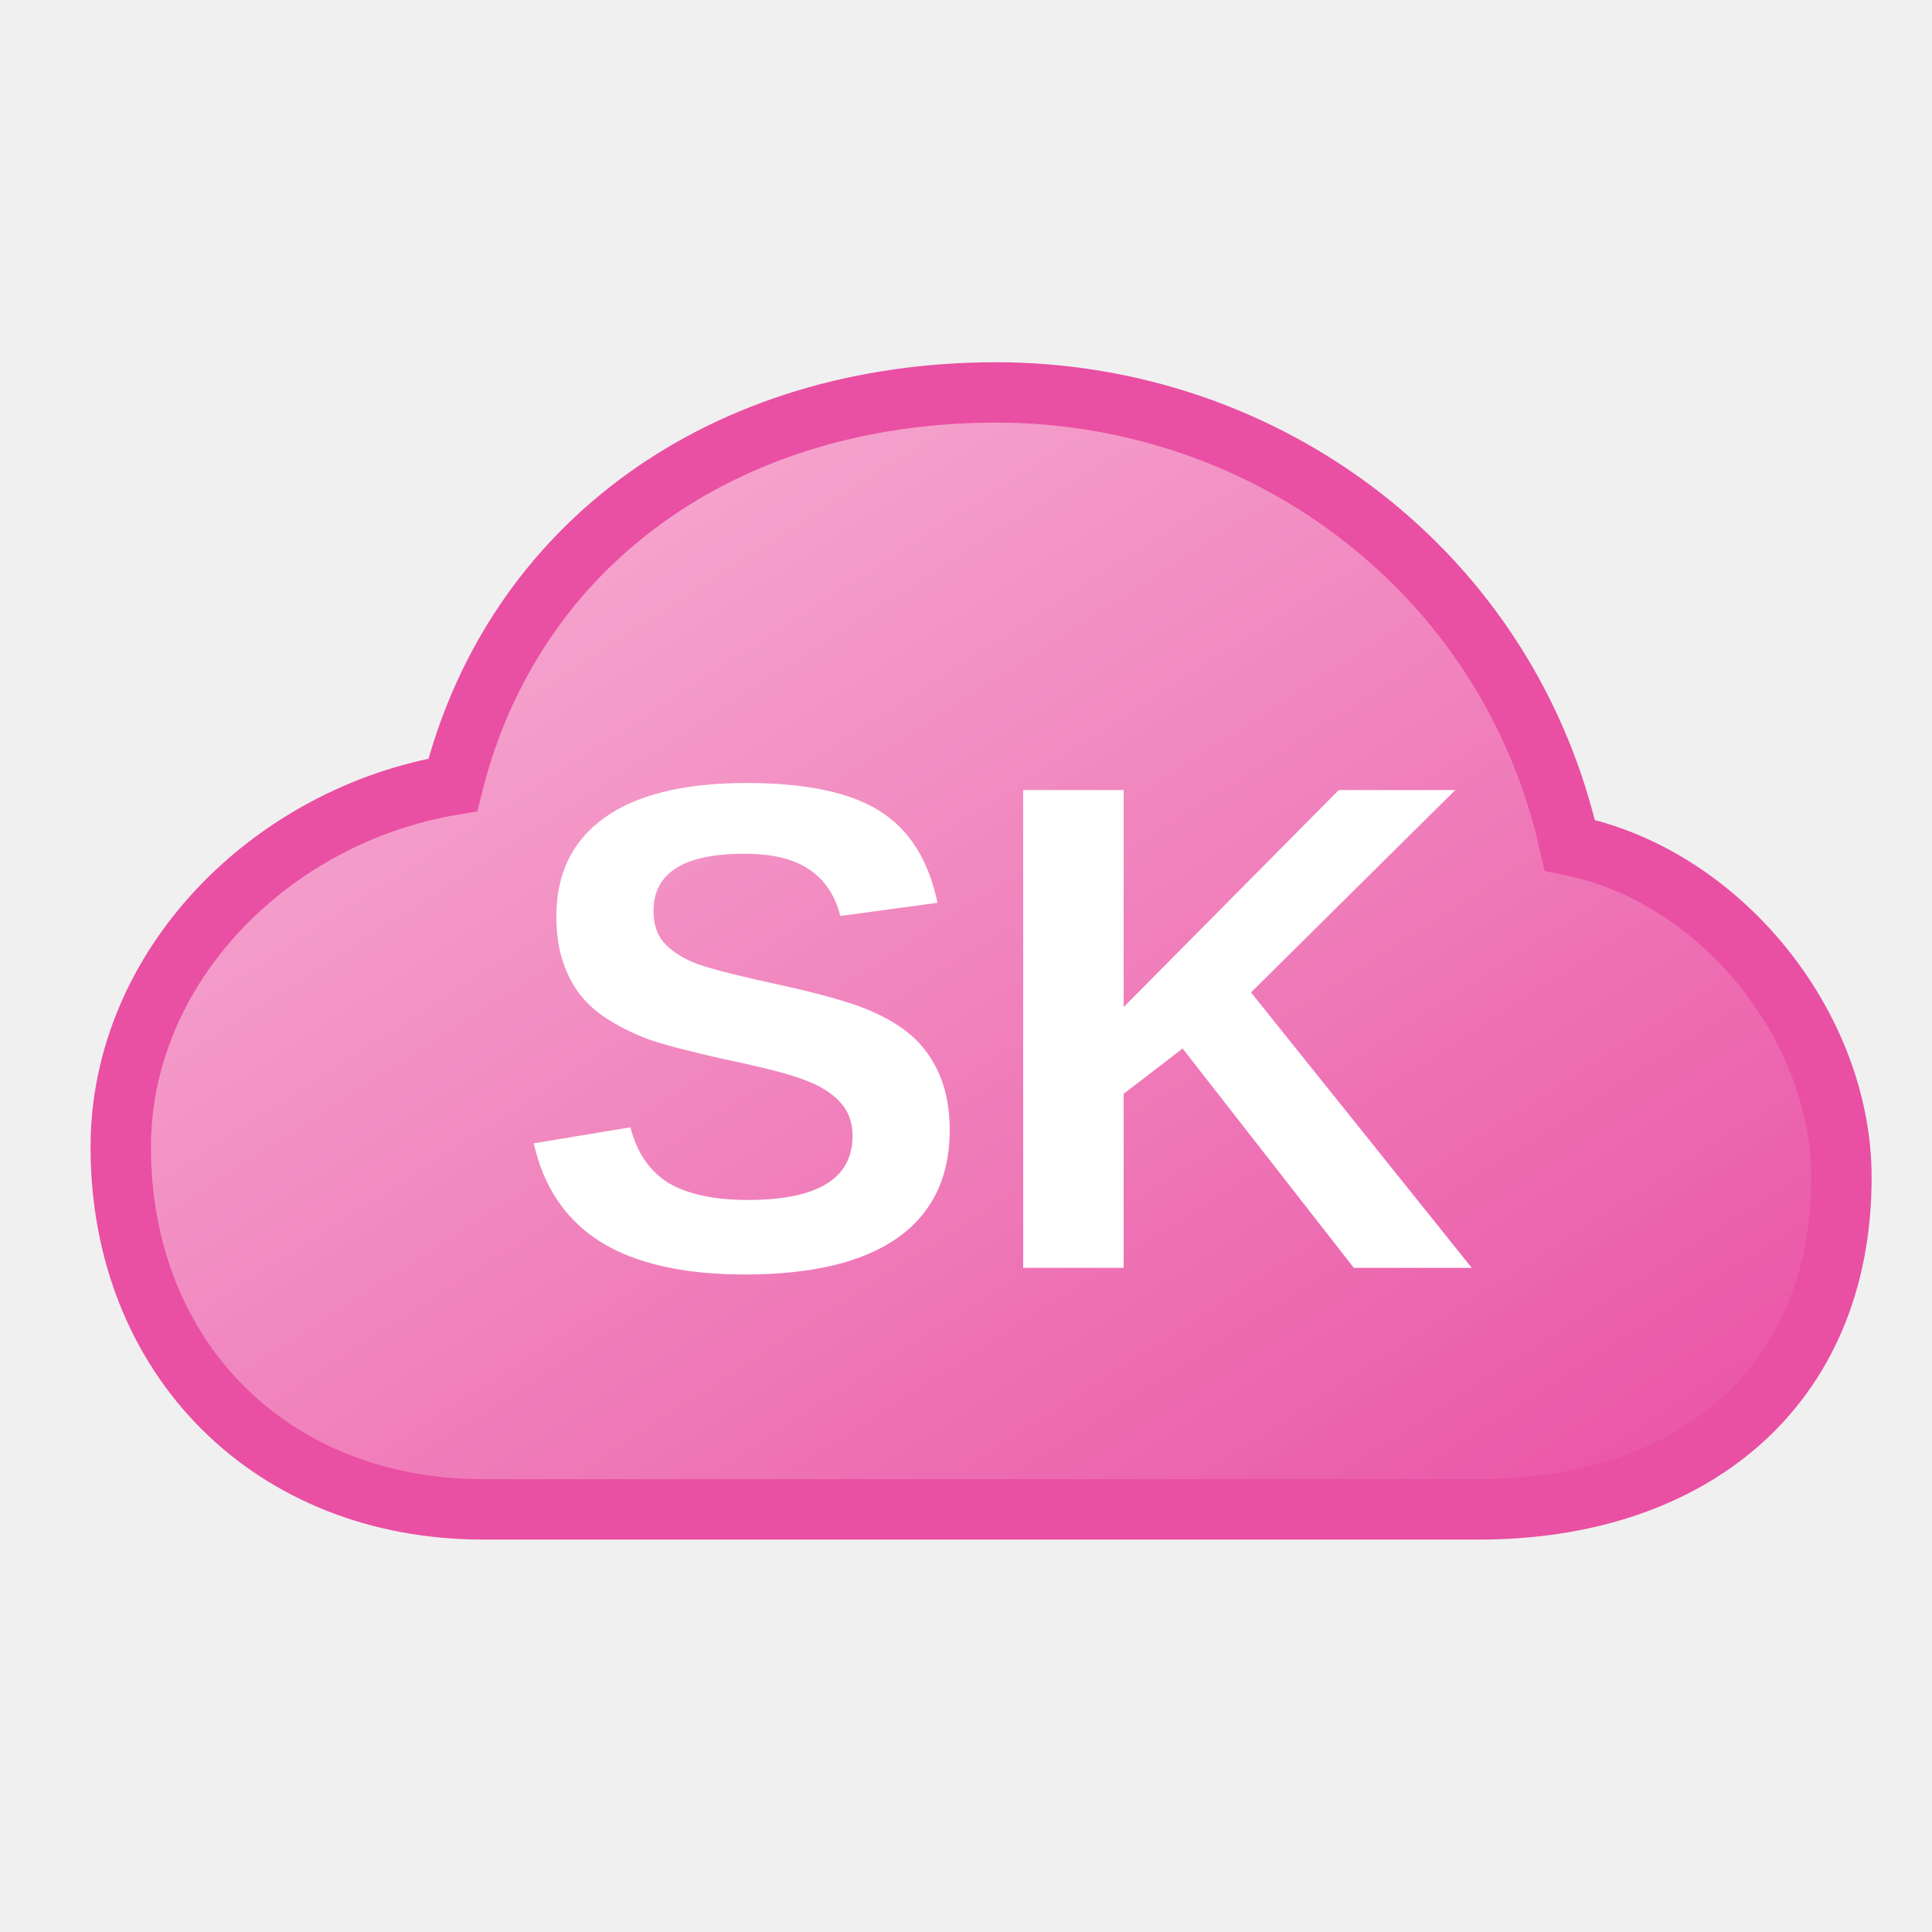
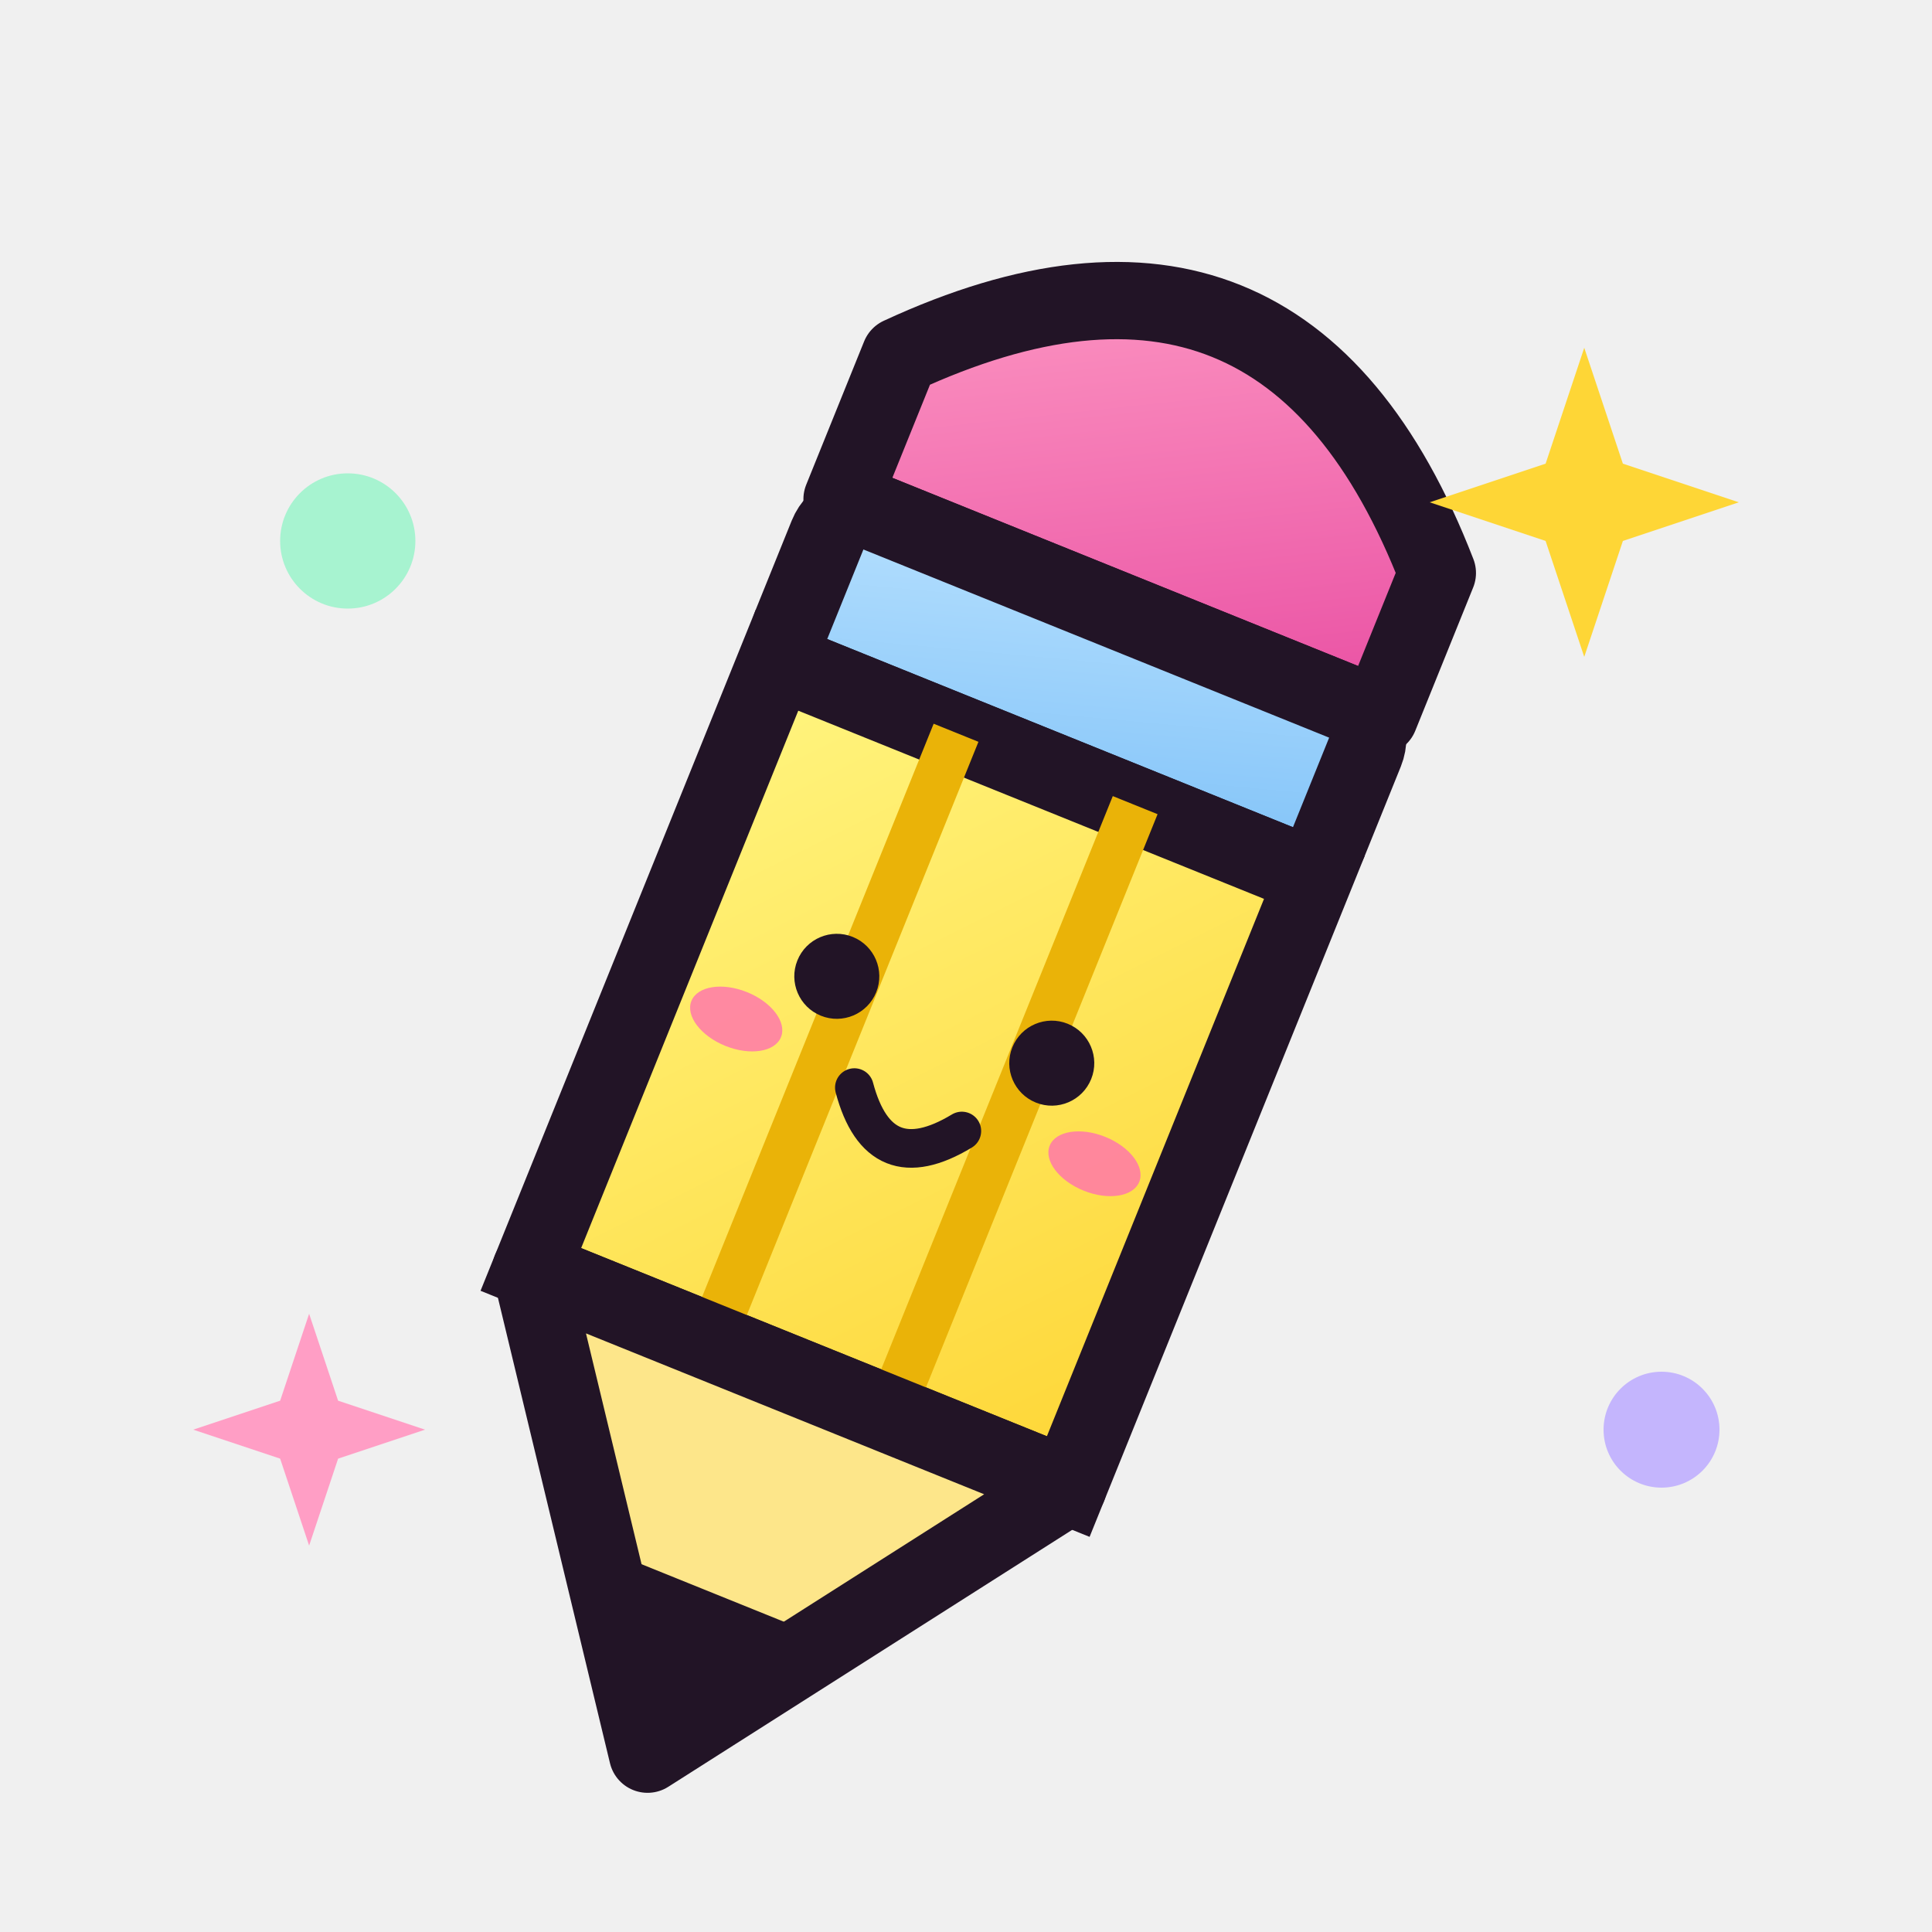
- <svg xmlns="http://www.w3.org/2000/svg" viewBox="0 0 64 64">
+ <svg xmlns="http://www.w3.org/2000/svg" viewBox="0 0 100 100">
  <defs>
-     <linearGradient id="pink" x1="0" y1="0" x2="1" y2="1">
-       <stop offset="0" stop-color="#f8b9d8" />
-       <stop offset="1" stop-color="#e94fa3" />
+     <linearGradient id="bodyGrad" x1="0" y1="0" x2="1" y2="1">
+       <stop offset="0%" stop-color="#fff580" />
+       <stop offset="100%" stop-color="#fed636" />
+     </linearGradient>
+     <linearGradient id="eraserGrad" x1="0" y1="0" x2="1" y2="1">
+       <stop offset="0%" stop-color="#ff9ec5" />
+       <stop offset="100%" stop-color="#e94fa3" />
+     </linearGradient>
+     <linearGradient id="ferruleGrad" x1="0" y1="0" x2="1" y2="1">
+       <stop offset="0%" stop-color="#b6e0fe" />
+       <stop offset="100%" stop-color="#80c2f8" />
    </linearGradient>
  </defs>
-   <path d="M16 50c-7 0-12-5-12-12 0-6 5-11 11-12 2-8 9-13 18-13 9 0 17 6 19 15 5 1 9 6 9 11 0 7-5 11-12 11H16z" fill="url(#pink)" />
-   <path d="M16 50c-7 0-12-5-12-12 0-6 5-11 11-12 2-8 9-13 18-13 9 0 17 6 19 15 5 1 9 6 9 11 0 7-5 11-12 11H16z" fill="none" stroke="#e94fa3" stroke-width="2" />
-   <text x="33" y="42" text-anchor="middle" font-family="Arial, sans-serif" font-size="23" font-weight="700" fill="#fff">SK</text>
+   <g transform="rotate(22 50 50)">
+     <path d="M35,22 Q50,6 65,22 L65,30 L35,30 Z" fill="url(#eraserGrad)" stroke="#221426" stroke-width="4" stroke-linejoin="round" />
+     <rect x="35" y="30" width="30" height="9" rx="2" fill="url(#ferruleGrad)" stroke="#221426" stroke-width="4" />
+     <rect x="35" y="39" width="30" height="34" fill="url(#bodyGrad)" stroke="#221426" stroke-width="4" />
+     <line x1="45" y1="39" x2="45" y2="73" stroke="#eab308" stroke-width="2.5" />
+     <line x1="55" y1="39" x2="55" y2="73" stroke="#eab308" stroke-width="2.5" />
+     <circle cx="44" cy="53" r="2.2" fill="#221426" />
+     <circle cx="56" cy="53" r="2.2" fill="#221426" />
+     <ellipse cx="40" cy="57" rx="2.5" ry="1.5" fill="#ff70af" opacity="0.8" />
+     <ellipse cx="60" cy="57" rx="2.5" ry="1.5" fill="#ff70af" opacity="0.8" />
+     <path d="M47,58 Q50,62 53,58" fill="none" stroke="#221426" stroke-width="2" stroke-linecap="round" />
+     <polygon points="35,73 65,73 50,94" fill="#fde68a" stroke="#221426" stroke-width="4" stroke-linejoin="round" />
+     <polygon points="44,85 56,85 50,94" fill="#221426" />
+   </g>
+   <path d="M82,18 L84,24 L90,26 L84,28 L82,34 L80,28 L74,26 L80,24 Z" fill="#fed636" />
+   <path d="M16,68 L17.5,72.5 L22,74 L17.5,75.5 L16,80 L14.5,75.5 L10,74 L14.5,72.5 Z" fill="#ff9ec5" />
+   <circle cx="18" cy="28" r="3.5" fill="#a7f3d0" />
+   <circle cx="86" cy="74" r="3" fill="#c4b5fd" />
</svg>
